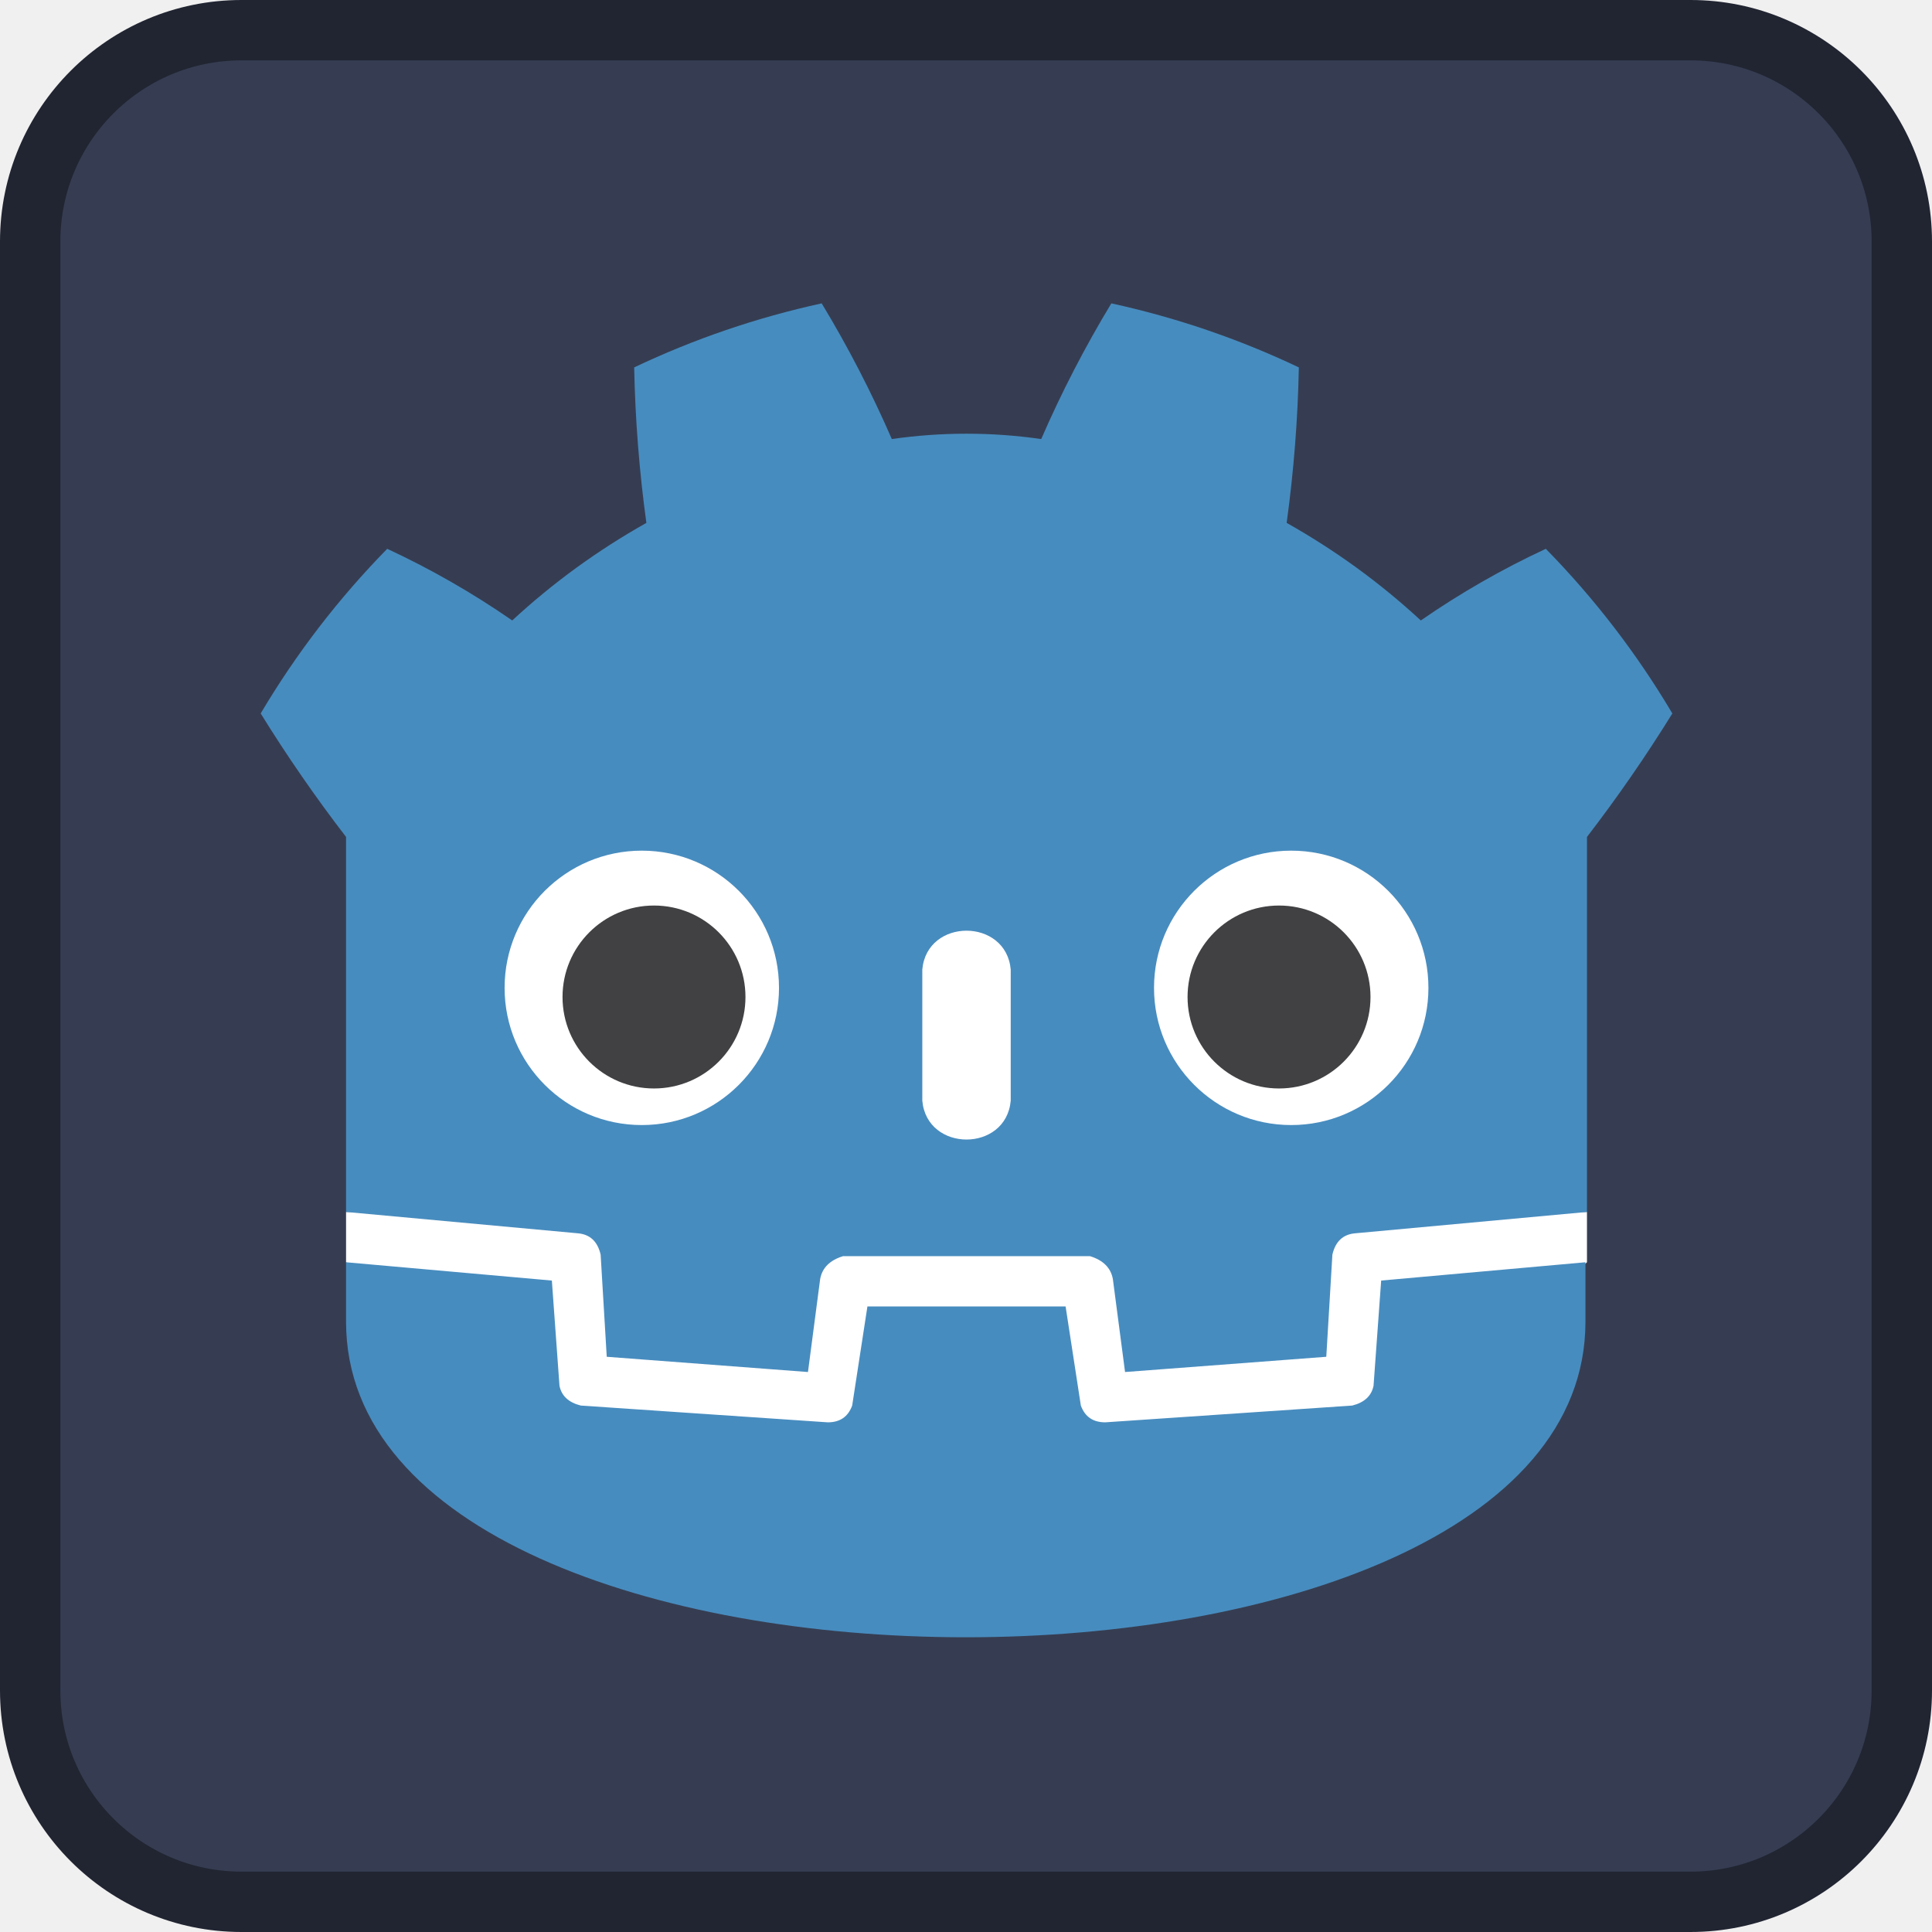
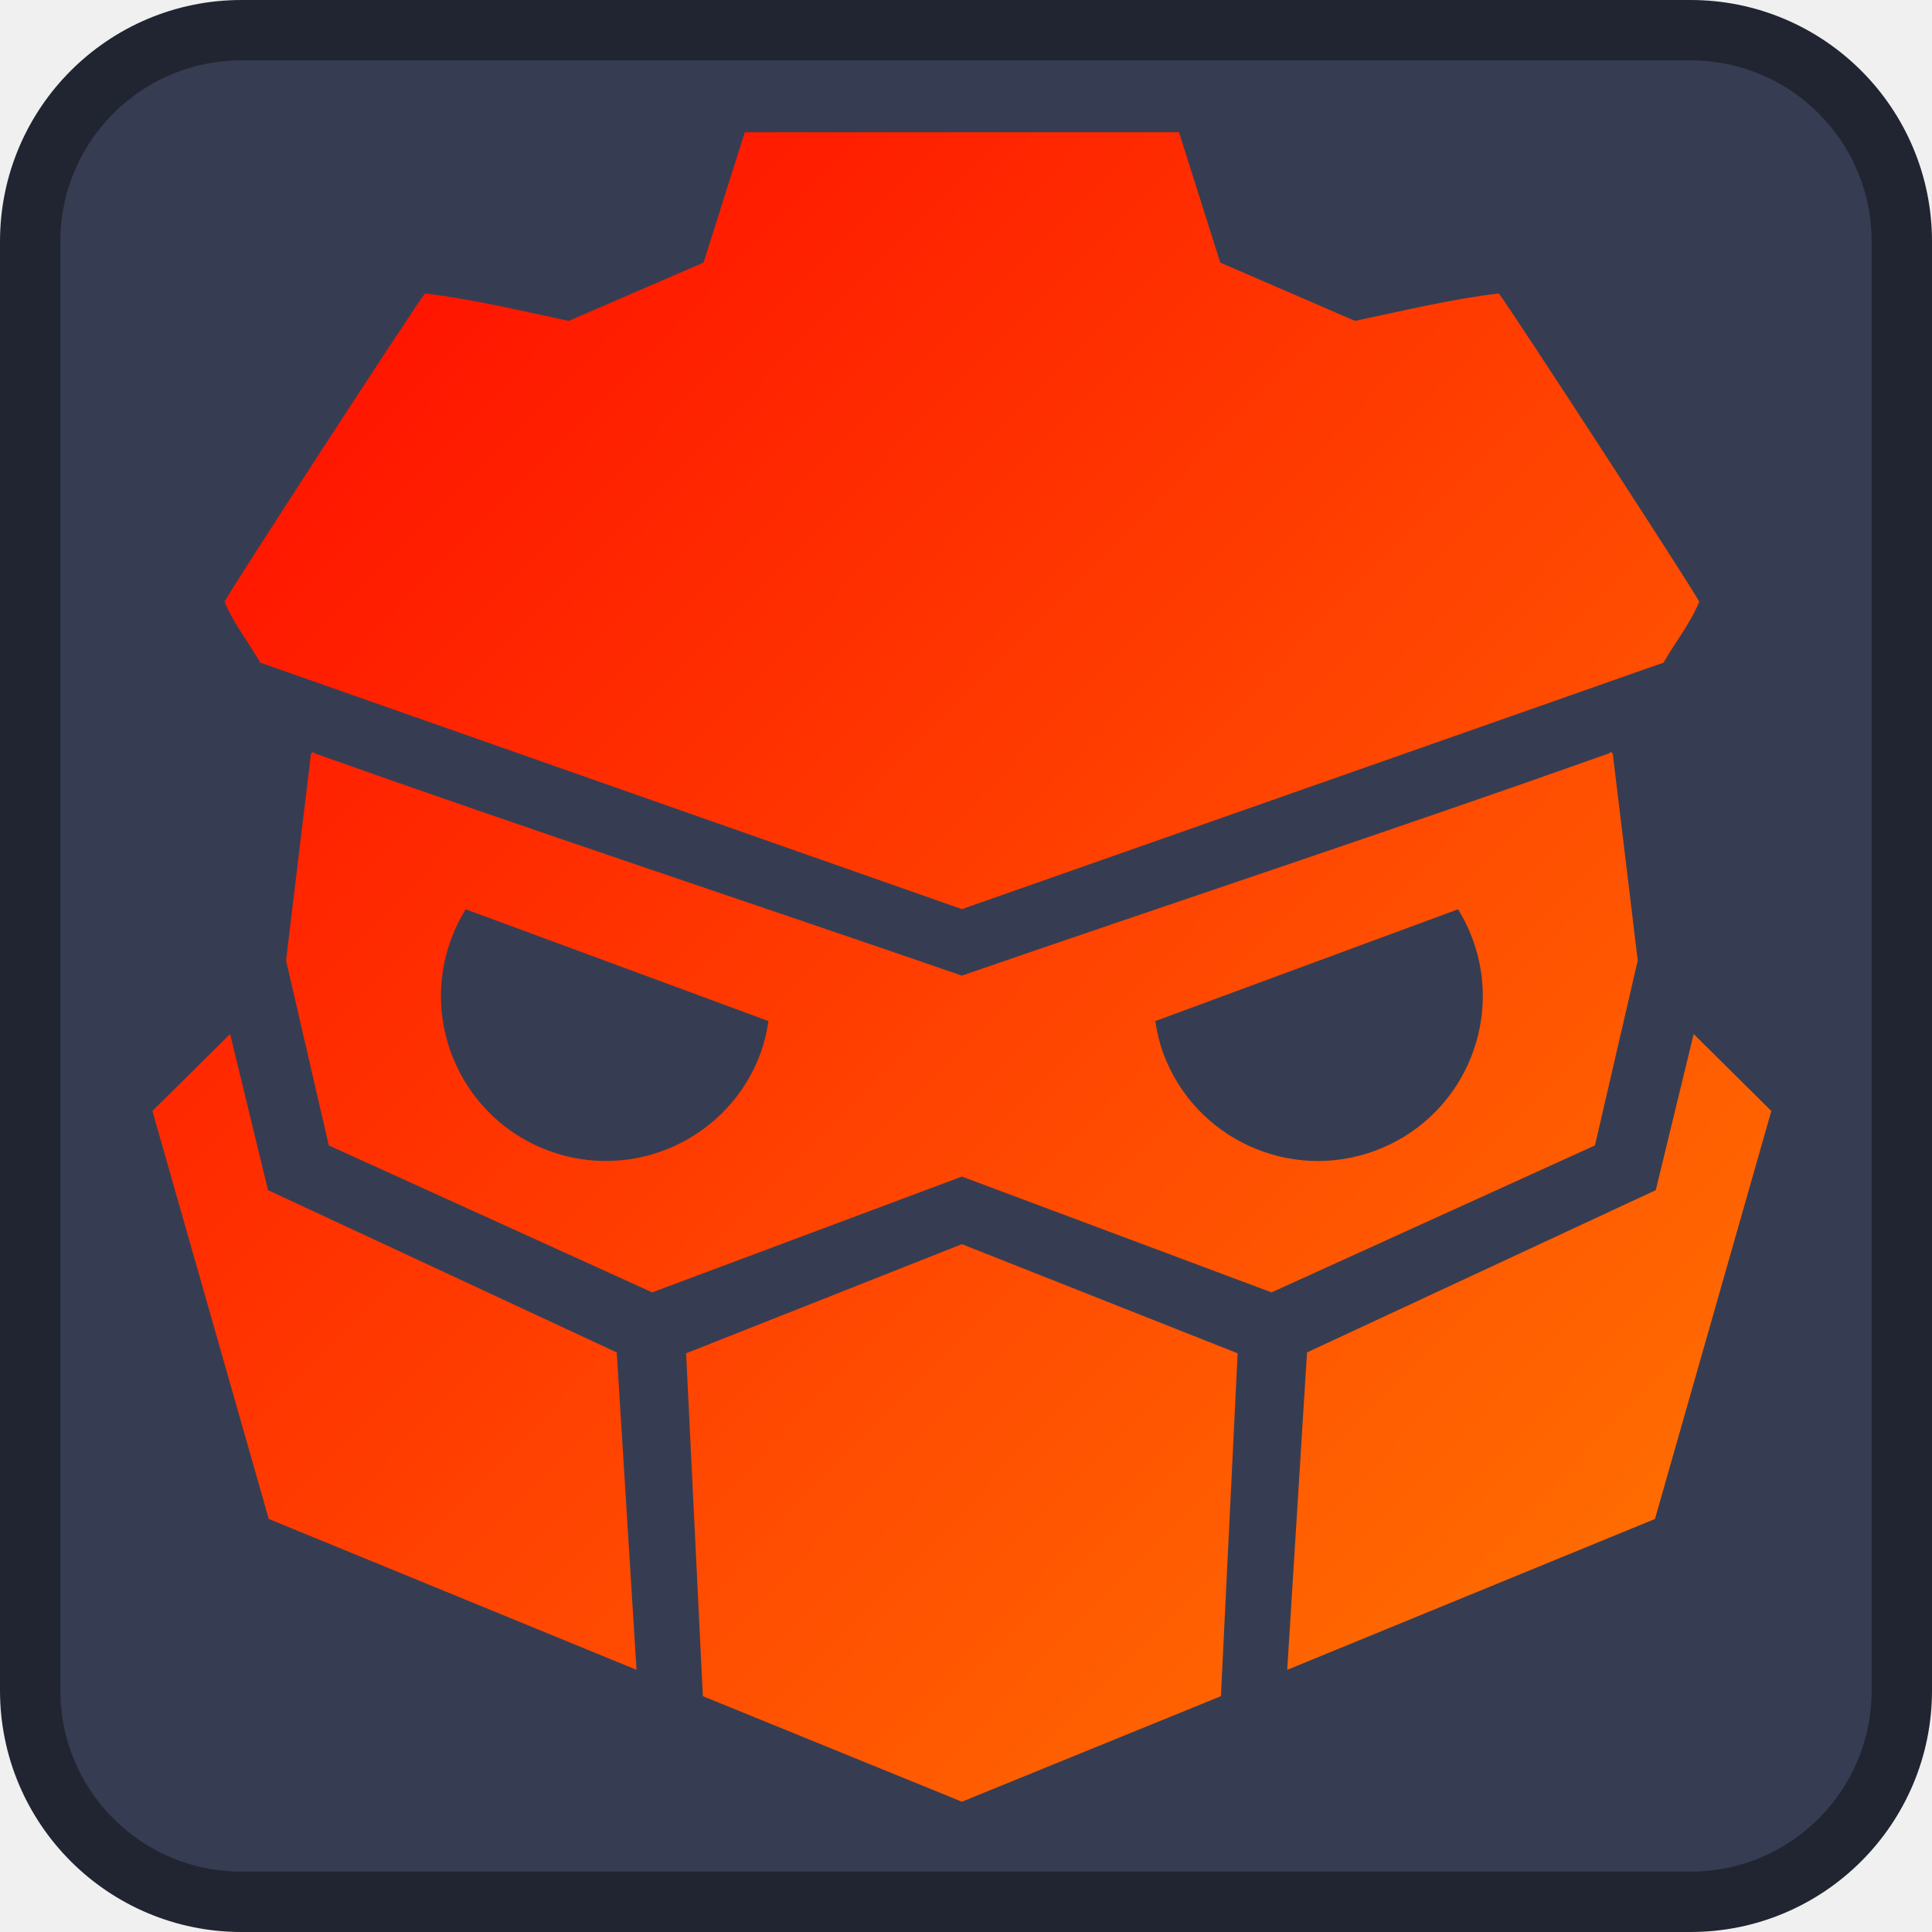
- <svg xmlns="http://www.w3.org/2000/svg" height="128" width="128">
-   <rect x="2" y="2" width="124" height="124" rx="14" fill="#363d52" stroke="#212532" stroke-width="4" />
-   <g transform="scale(.101) translate(122 122)">
-     <g fill="#fff">
-       <path d="M105 673v33q407 354 814 0v-33z" />
-       <path fill="#478cbf" d="m105 673 152 14q12 1 15 14l4 67 132 10 8-61q2-11 15-15h162q13 4 15 15l8 61 132-10 4-67q3-13 15-14l152-14V427q30-39 56-81-35-59-83-108-43 20-82 47-40-37-88-64 7-51 8-102-59-28-123-42-26 43-46 89-49-7-98 0-20-46-46-89-64 14-123 42 1 51 8 102-48 27-88 64-39-27-82-47-48 49-83 108 26 42 56 81zm0 33v39c0 276 813 276 813 0v-39l-134 12-5 69q-2 10-14 13l-162 11q-12 0-16-11l-10-65H447l-10 65q-4 11-16 11l-162-11q-12-3-14-13l-5-69z" />
-       <path d="M483 600c3 34 55 34 58 0v-86c-3-34-55-34-58 0z" />
-       <circle cx="725" cy="526" r="90" />
-       <circle cx="299" cy="526" r="90" />
-     </g>
-     <g fill="#414042">
-       <circle cx="307" cy="532" r="60" />
-       <circle cx="717" cy="532" r="60" />
-     </g>
-   </g>
+ <svg xmlns="http://www.w3.org/2000/svg" xmlns:xlink="http://www.w3.org/1999/xlink" width="128" height="128">
+   <defs>
+     <linearGradient xlink:href="#a" id="b" x1="455.851" x2="528.307" y1="527.88" y2="598.77" gradientTransform="translate(-524.666 -618.75)scale(1.20576)" gradientUnits="userSpaceOnUse" />
+     <linearGradient id="a">
+       <stop offset="0" stop-color="#ff1300" />
+       <stop offset="1" stop-color="#ff6e01" />
+     </linearGradient>
+   </defs>
+   <rect width="124" height="124" x="2" y="2" fill="#363d52" stroke="#212532" stroke-width="4" rx="14" />
+   <path fill="url(#b)" d="m 49.343,8.763 -2.732,8.634 c -2.976,1.287 -5.952,2.574 -8.928,3.863 -3.158,-0.665 -6.323,-1.435 -9.523,-1.821 -0.505,0.569 -13.285,20.227 -13.282,20.431 0.589,1.442 1.6,2.683 2.365,4.032 l 46.485,16.331 46.485,-16.331 c 0.765,-1.349 1.776,-2.59 2.365,-4.032 0.004,-0.203 -12.777,-19.862 -13.282,-20.431 -3.2,0.386 -6.365,1.156 -9.523,1.821 C 86.797,19.971 83.82,18.684 80.844,17.397 L 78.112,8.763 Z M 20.783,49.84 c -0.058,-0.019 -0.173,0.068 -0.178,0.097 C 20.046,54.503 18.952,63.639 18.952,63.639 l 2.832,12.247 21.428,9.737 20.516,-7.673 20.515,7.673 21.428,-9.737 2.832,-12.247 c 0,0 -1.094,-9.135 -1.654,-13.702 -0.006,-0.039 -0.209,-0.18 -0.209,-0.037 -14.028,4.987 -28.66,9.817 -42.913,14.737 -14.252,-4.919 -28.885,-9.749 -42.913,-14.737 0,-0.036 -0.013,-0.053 -0.032,-0.06 z m 10.07,10.401 20.059,7.407 a 10.925,10.925 0 0 1 -0.523,2.128 10.925,10.925 0 0 1 -14.033,6.464 10.925,10.925 0 0 1 -6.464,-14.033 10.925,10.925 0 0 1 0.961,-1.967 z m 65.748,0 a 10.925,10.925 0 0 1 0.961,1.967 10.925,10.925 0 0 1 -6.464,14.033 10.925,10.925 0 0 1 -14.033,-6.464 10.925,10.925 0 0 1 -0.523,-2.128 z m -81.357,8.265 -5.146,5.099 7.709,27.031 24.364,9.994 L 40.861,89.602 17.756,78.85 Z m 96.966,0 -2.511,10.344 -23.106,10.752 -1.311,21.028 24.364,-9.994 7.709,-27.031 z m -48.483,13.923 -18.27,7.231 1.109,22.716 17.161,6.992 17.161,-6.992 1.109,-22.716 z" style="font-variation-settings:normal;-inkscape-stroke:none" />
</svg>
